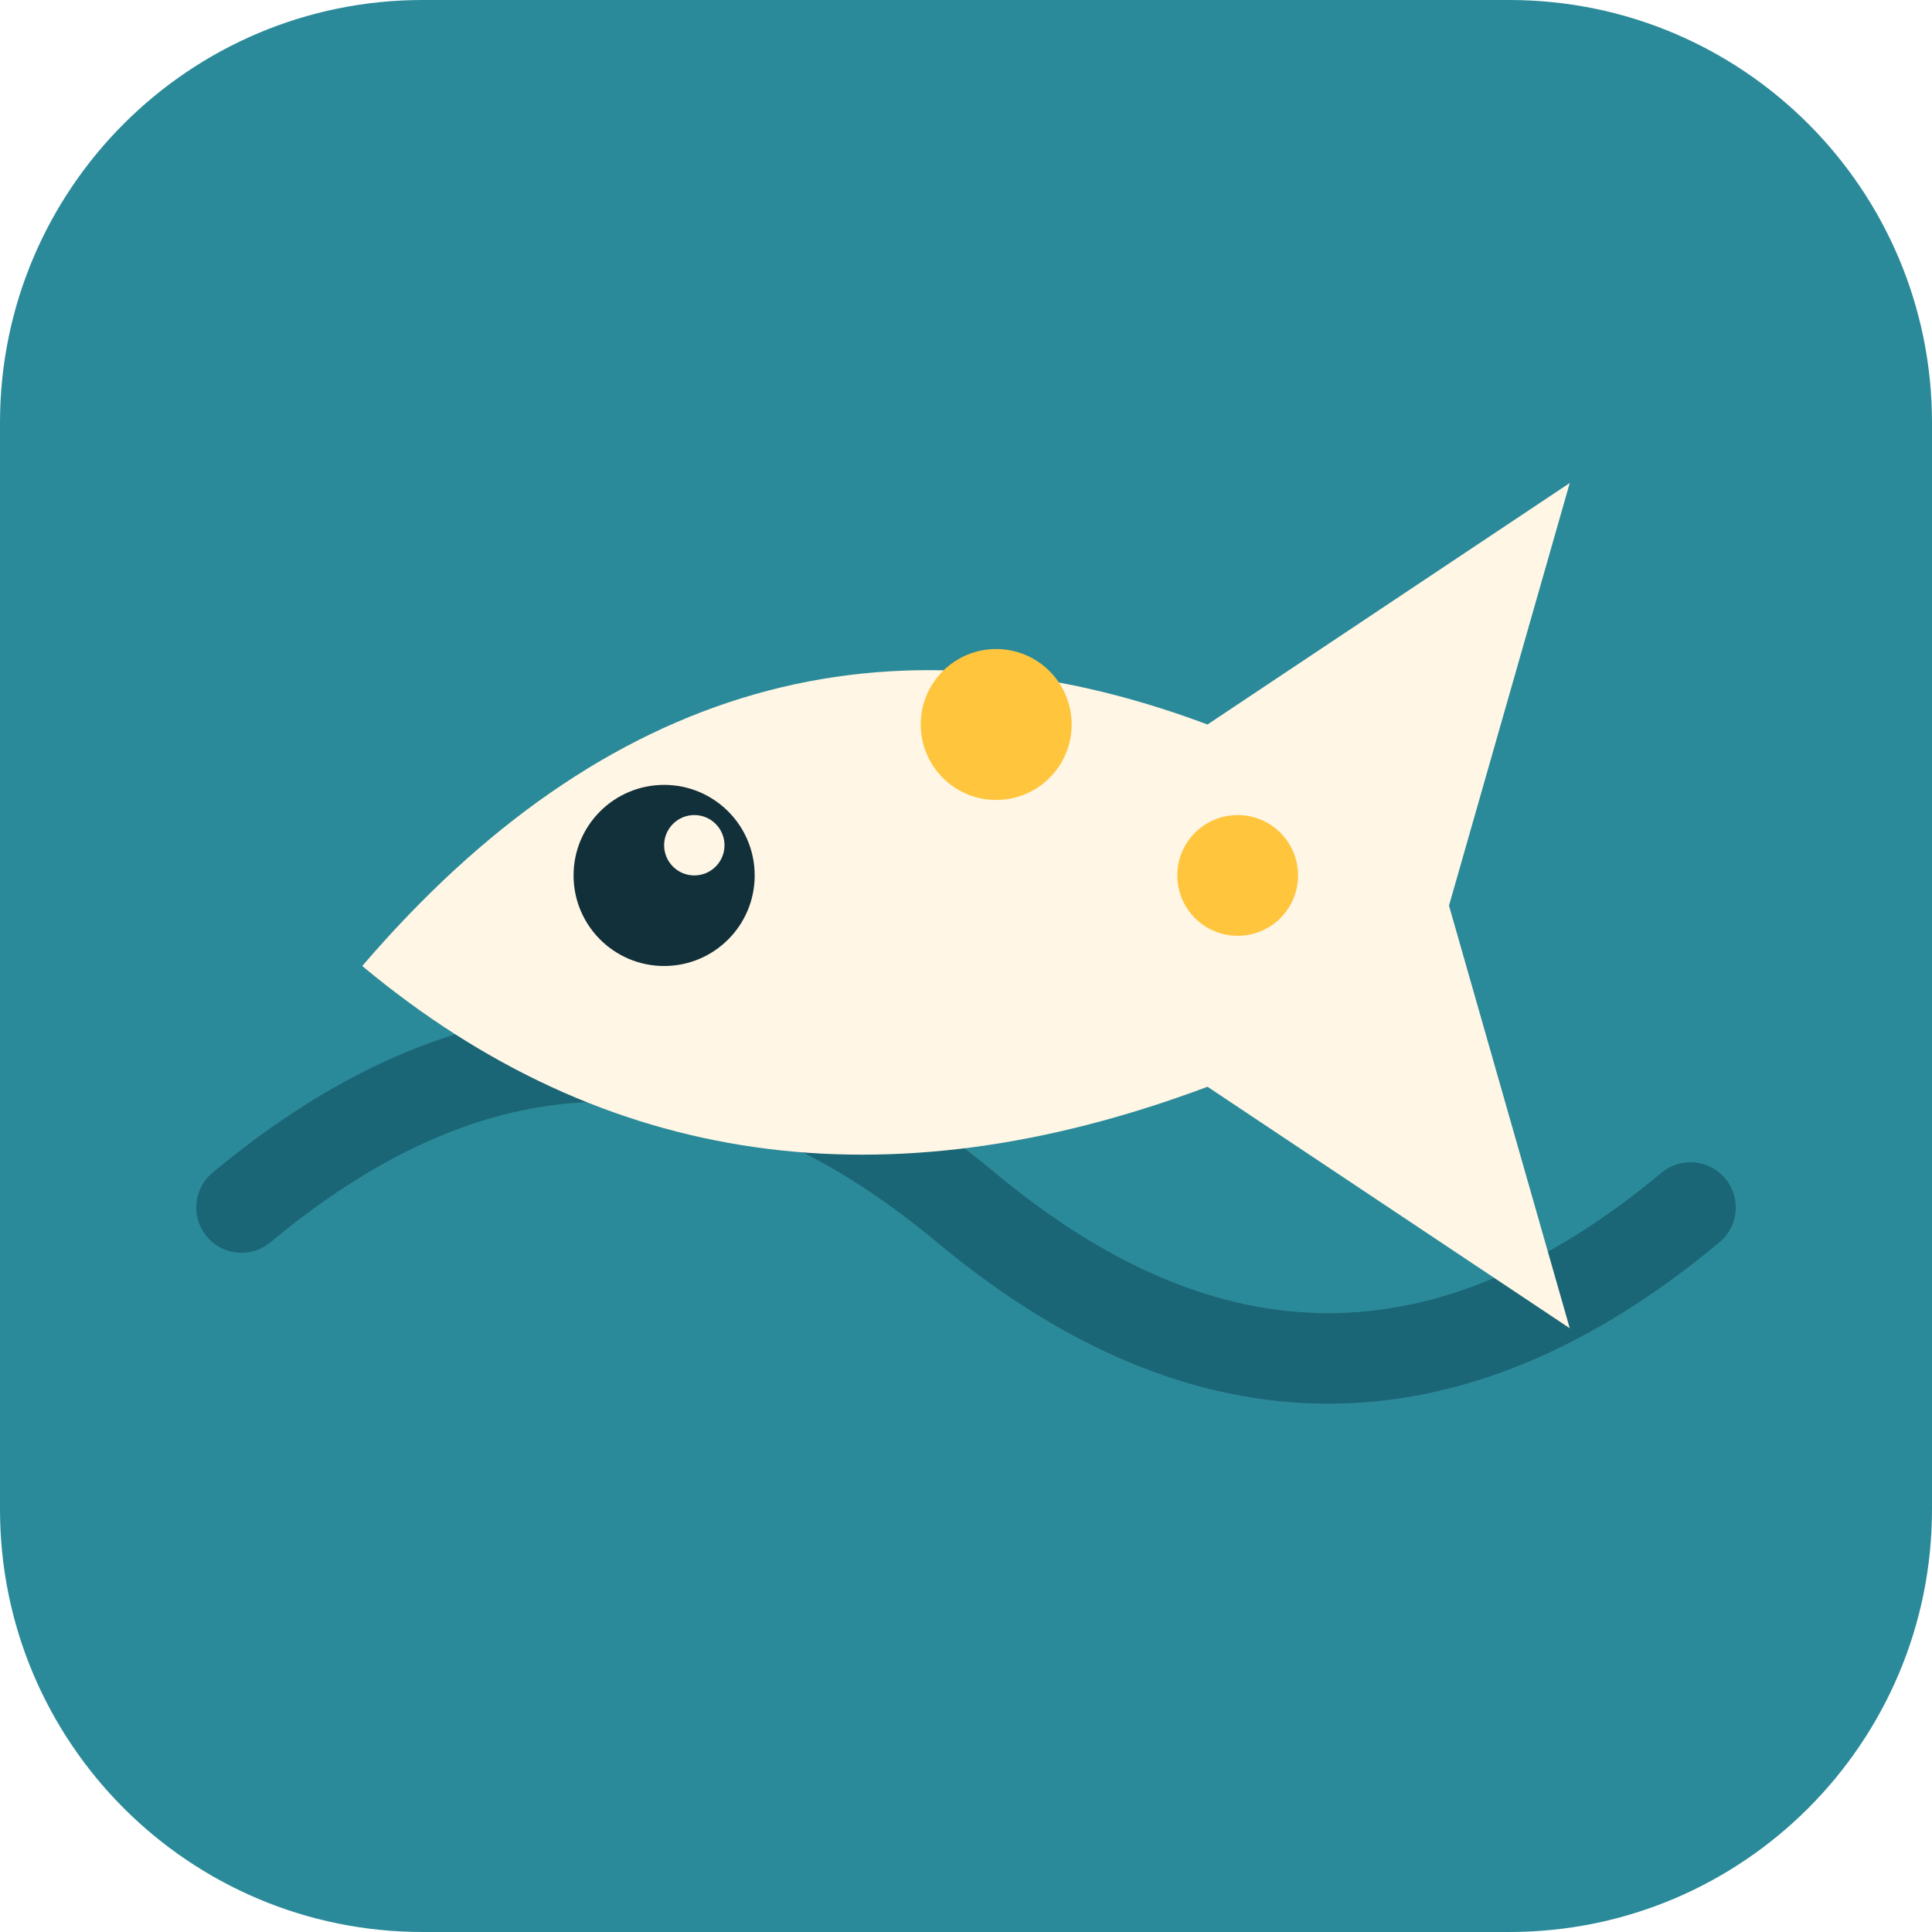
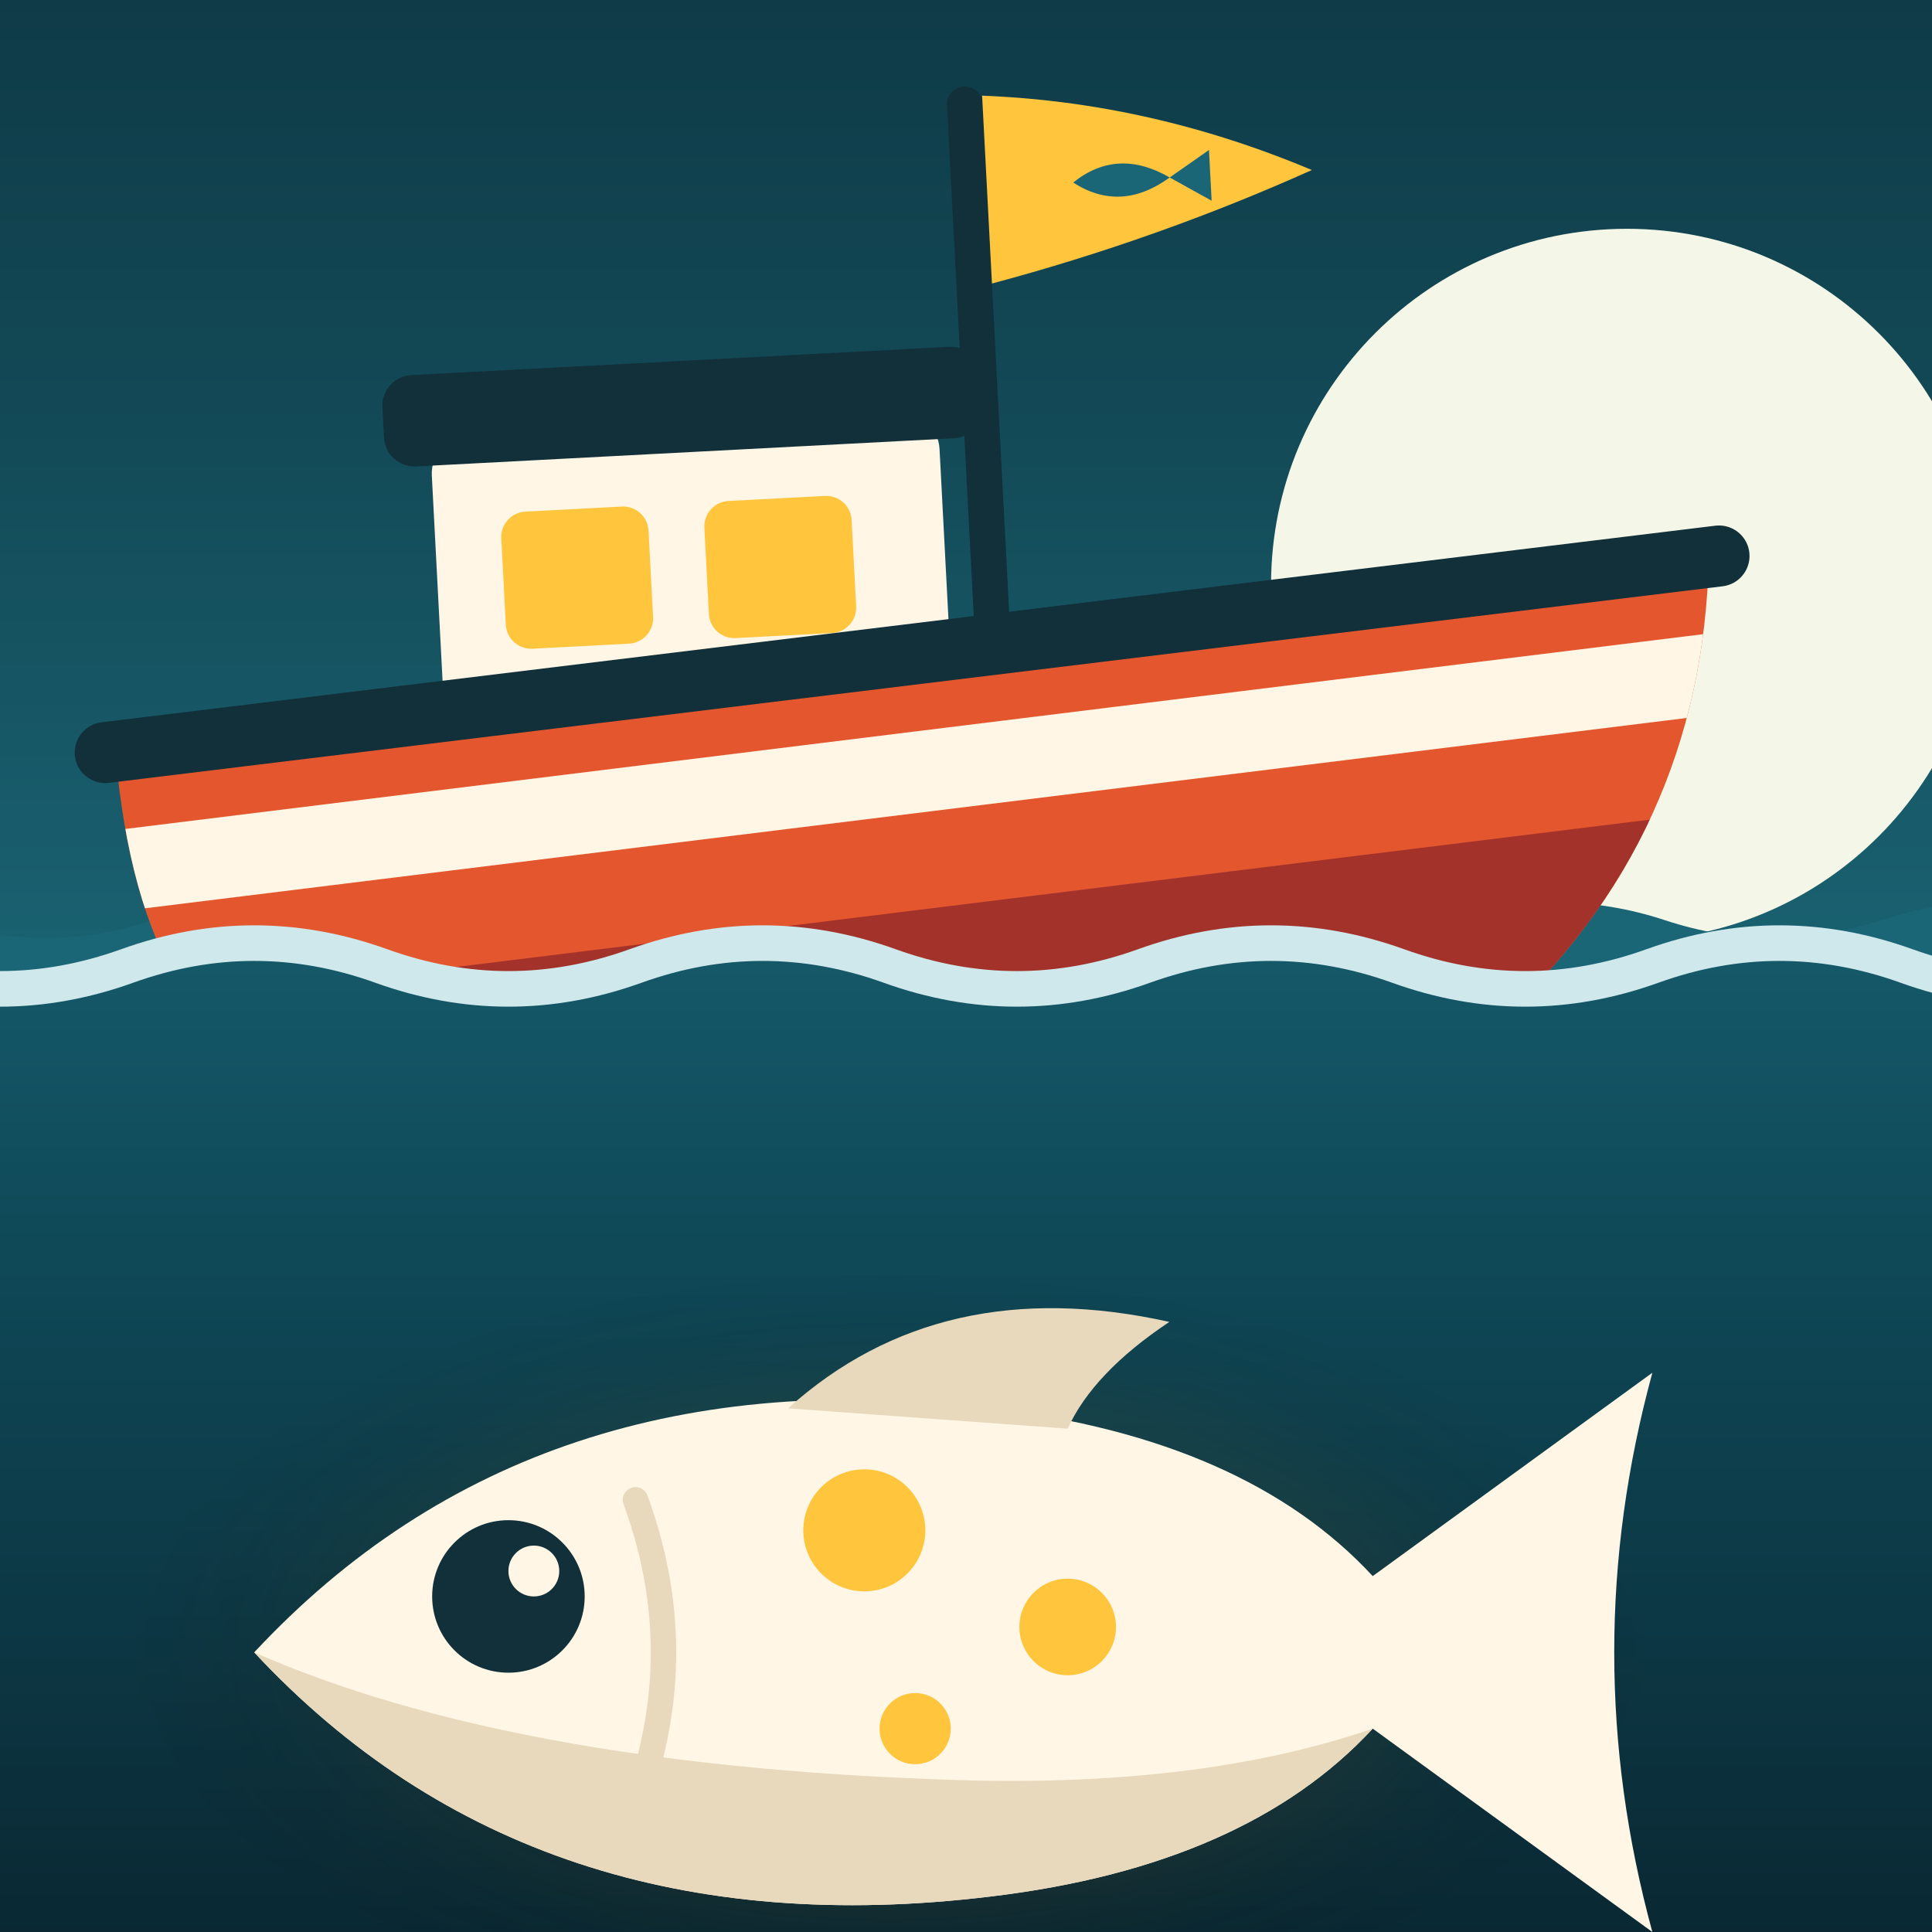
- <svg xmlns="http://www.w3.org/2000/svg" viewBox="0 0 64 64">
-   <rect width="64" height="64" rx="14" fill="#2B8A99" />
-   <path d="M8 40 Q20 30 32 40 Q44 50 56 40" fill="none" stroke="#1B6676" stroke-width="3" stroke-linecap="round" />
-   <path d="M12 32 Q24 18 40 24 L52 16 L48 30 L52 44 L40 36 Q24 42 12 32 Z" fill="#FFF6E5" />
-   <circle cx="22" cy="29" r="3" fill="#12303A" />
-   <circle cx="23" cy="28" r="1" fill="#FFF6E5" />
-   <circle cx="33" cy="24" r="2.5" fill="#FFC53D" />
-   <circle cx="41" cy="29" r="2" fill="#FFC53D" />
+ <svg xmlns="http://www.w3.org/2000/svg" viewBox="150 140 760 760" width="1024" height="1024">
+   <defs>
+     <linearGradient id="sky" x1="0" y1="0" x2="0" y2="1">
+       <stop offset="0" stop-color="#0B2F3B" />
+       <stop offset=".55" stop-color="#134A57" />
+       <stop offset="1" stop-color="#1B6676" />
+     </linearGradient>
+     <linearGradient id="sea" x1="0" y1="520" x2="0" y2="1024" gradientUnits="userSpaceOnUse">
+       <stop offset="0" stop-color="#155868" />
+       <stop offset=".2" stop-color="#0F4A59" />
+       <stop offset=".65" stop-color="#0B2F3B" />
+       <stop offset="1" stop-color="#041820" />
+     </linearGradient>
+     <radialGradient id="glow">
+       <stop offset="0" stop-color="rgba(255,197,61,.35)" />
+       <stop offset="1" stop-color="rgba(0,0,0,0)" />
+     </radialGradient>
+     <clipPath id="top">
+       <rect x="0" y="0" width="1024" height="544" />
+     </clipPath>
+     <clipPath id="hull">
+       <path d="M -300 -96 L 330 -140 Q 322 -30 236 40 L -226 40 Q -296 22 -300 -96 Z" />
+     </clipPath>
+   </defs>
+   <rect width="1024" height="1024" fill="#041820" />
+   <rect width="1024" height="560" fill="url(#sky)" />
+   <circle cx="790" cy="370" r="140" fill="#F4F7E8" />
+   <path d="M -130 580 L -130 502 Q -87.5 488 -45 502 Q -2.5 516 40 502 Q 82.5 488 125 502 Q 167.5 516 210 502 Q 252.5 488 295 502 Q 337.5 516 380 502 Q 422.5 488 465 502 Q 507.5 516 550 502 Q 592.5 488 635 502 Q 677.5 516 720 502 Q 762.5 488 805 502 Q 847.5 516 890 502 Q 932.5 488 975 502 Q 1017.5 516 1060 502 Q 1102.5 488 1145 502 Q 1187.5 516 1230 502 L 1194 580 Z" fill="#1B6676" />
+   <g transform="translate(500 516) rotate(-3)">
+     <rect x="40" y="-340" width="14" height="260" rx="7" fill="#12303A" />
+     <path d="M 54 -336 Q 120 -330 182 -300 Q 120 -276 54 -262 Z" fill="#FFC53D" />
+     <path d="M 88 -300 q 18 -13 38 0 q -20 13 -38 0 Z M 126 -300 l 16 -10 l 0 20 Z" fill="#1B6676" />
+     <rect x="-170" y="-214" width="200" height="140" rx="16" fill="#FFF6E5" />
+     <rect x="-188" y="-238" width="236" height="36" rx="12" fill="#12303A" />
+     <rect x="-144" y="-182" width="58" height="54" rx="10" fill="#FFC53D" />
+     <rect x="-64" y="-182" width="58" height="54" rx="10" fill="#FFC53D" />
+     <g clip-path="url(#hull)">
+       <rect x="-320" y="-200" width="680" height="260" fill="#E4572E" />
+       <path d="M -320 -64 L 360 -112 L 360 -80 L -320 -32 Z" fill="#FFF6E5" />
+       <path d="M -320 6 L 360 -42 L 360 80 L -320 80 Z" fill="#A3332A" />
+     </g>
+     <path d="M -304 -96 L 334 -140" stroke="#12303A" stroke-width="24" stroke-linecap="round" />
+   </g>
+   <path d="M -200 1044 L -200 520 Q -150 502 -100 520 Q -50 538 0 520 Q 50 502 100 520 Q 150 538 200 520 Q 250 502 300 520 Q 350 538 400 520 Q 450 502 500 520 Q 550 538 600 520 Q 650 502 700 520 Q 750 538 800 520 Q 850 502 900 520 Q 950 538 1000 520 Q 1050 502 1100 520 Q 1150 538 1200 520 Q 1250 502 1300 520 Q 1350 538 1400 520 L 1224 1044 Z" fill="url(#sea)" />
+   <path d="M -200 1044 L -200 520 Q -150 502 -100 520 Q -50 538 0 520 Q 50 502 100 520 Q 150 538 200 520 Q 250 502 300 520 Q 350 538 400 520 Q 450 502 500 520 Q 550 538 600 520 Q 650 502 700 520 Q 750 538 800 520 Q 850 502 900 520 Q 950 538 1000 520 Q 1050 502 1100 520 Q 1150 538 1200 520 Q 1250 502 1300 520 Q 1350 538 1400 520 L 1224 1044 Z" fill="none" stroke="#CFE8EC" stroke-width="14" stroke-linejoin="round" clip-path="url(#top)" />
+   <ellipse cx="500" cy="790" rx="300" ry="150" fill="url(#glow)" />
+   <g transform="translate(500 790)">
+     <path d="M -250 0 Q -140 -118 40 -96 Q 140 -84 190 -30 L 300 -110 Q 270 0 300 110 L 190 30 Q 140 84 40 96 Q -140 118 -250 0 Z" fill="#FFF6E5" />
+     <path d="M -250 0 Q -140 118 40 96 Q 140 84 190 30 Q 120 54 20 50 Q -150 44 -250 0 Z" fill="#E8D8BC" />
+     <path d="M -40 -96 Q 20 -150 110 -130 Q 80 -110 70 -88 Z" fill="#E8D8BC" />
+     <circle cx="-150" cy="-22" r="30" fill="#12303A" />
+     <circle cx="-140" cy="-32" r="10" fill="#FFF6E5" />
+     <circle cx="-10" cy="-48" r="24" fill="#FFC53D" />
+     <circle cx="70" cy="-10" r="19" fill="#FFC53D" />
+     <circle cx="10" cy="30" r="14" fill="#FFC53D" />
+     <path d="M -100 -60 Q -78 0 -100 60" fill="none" stroke="#E8D8BC" stroke-width="10" stroke-linecap="round" />
+   </g>
</svg>
